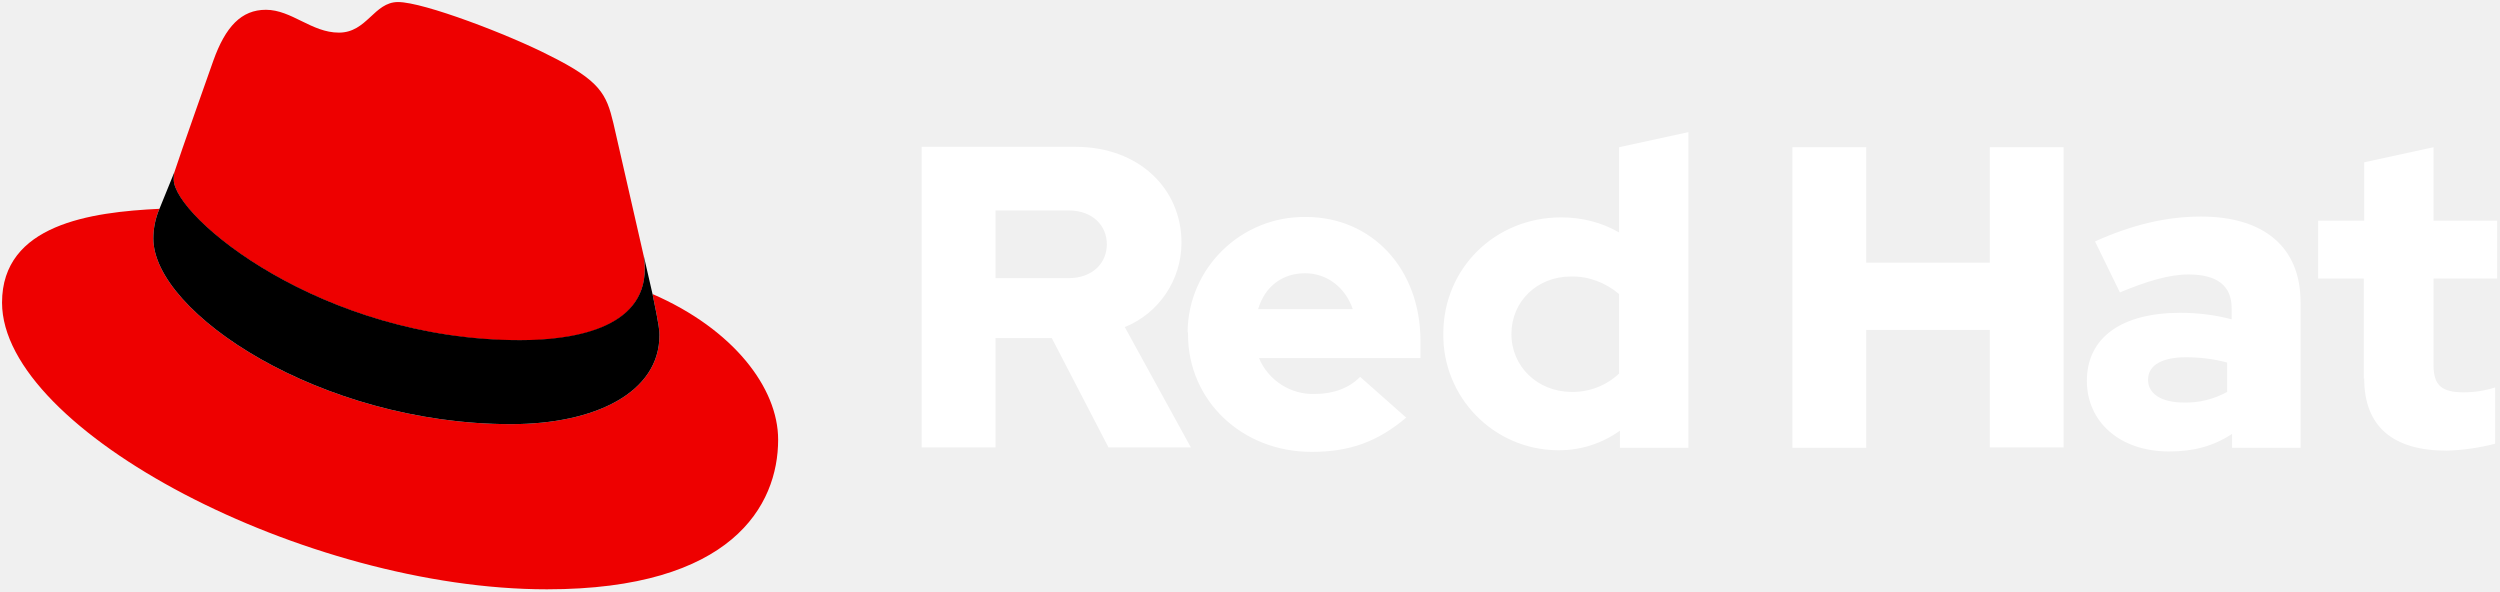
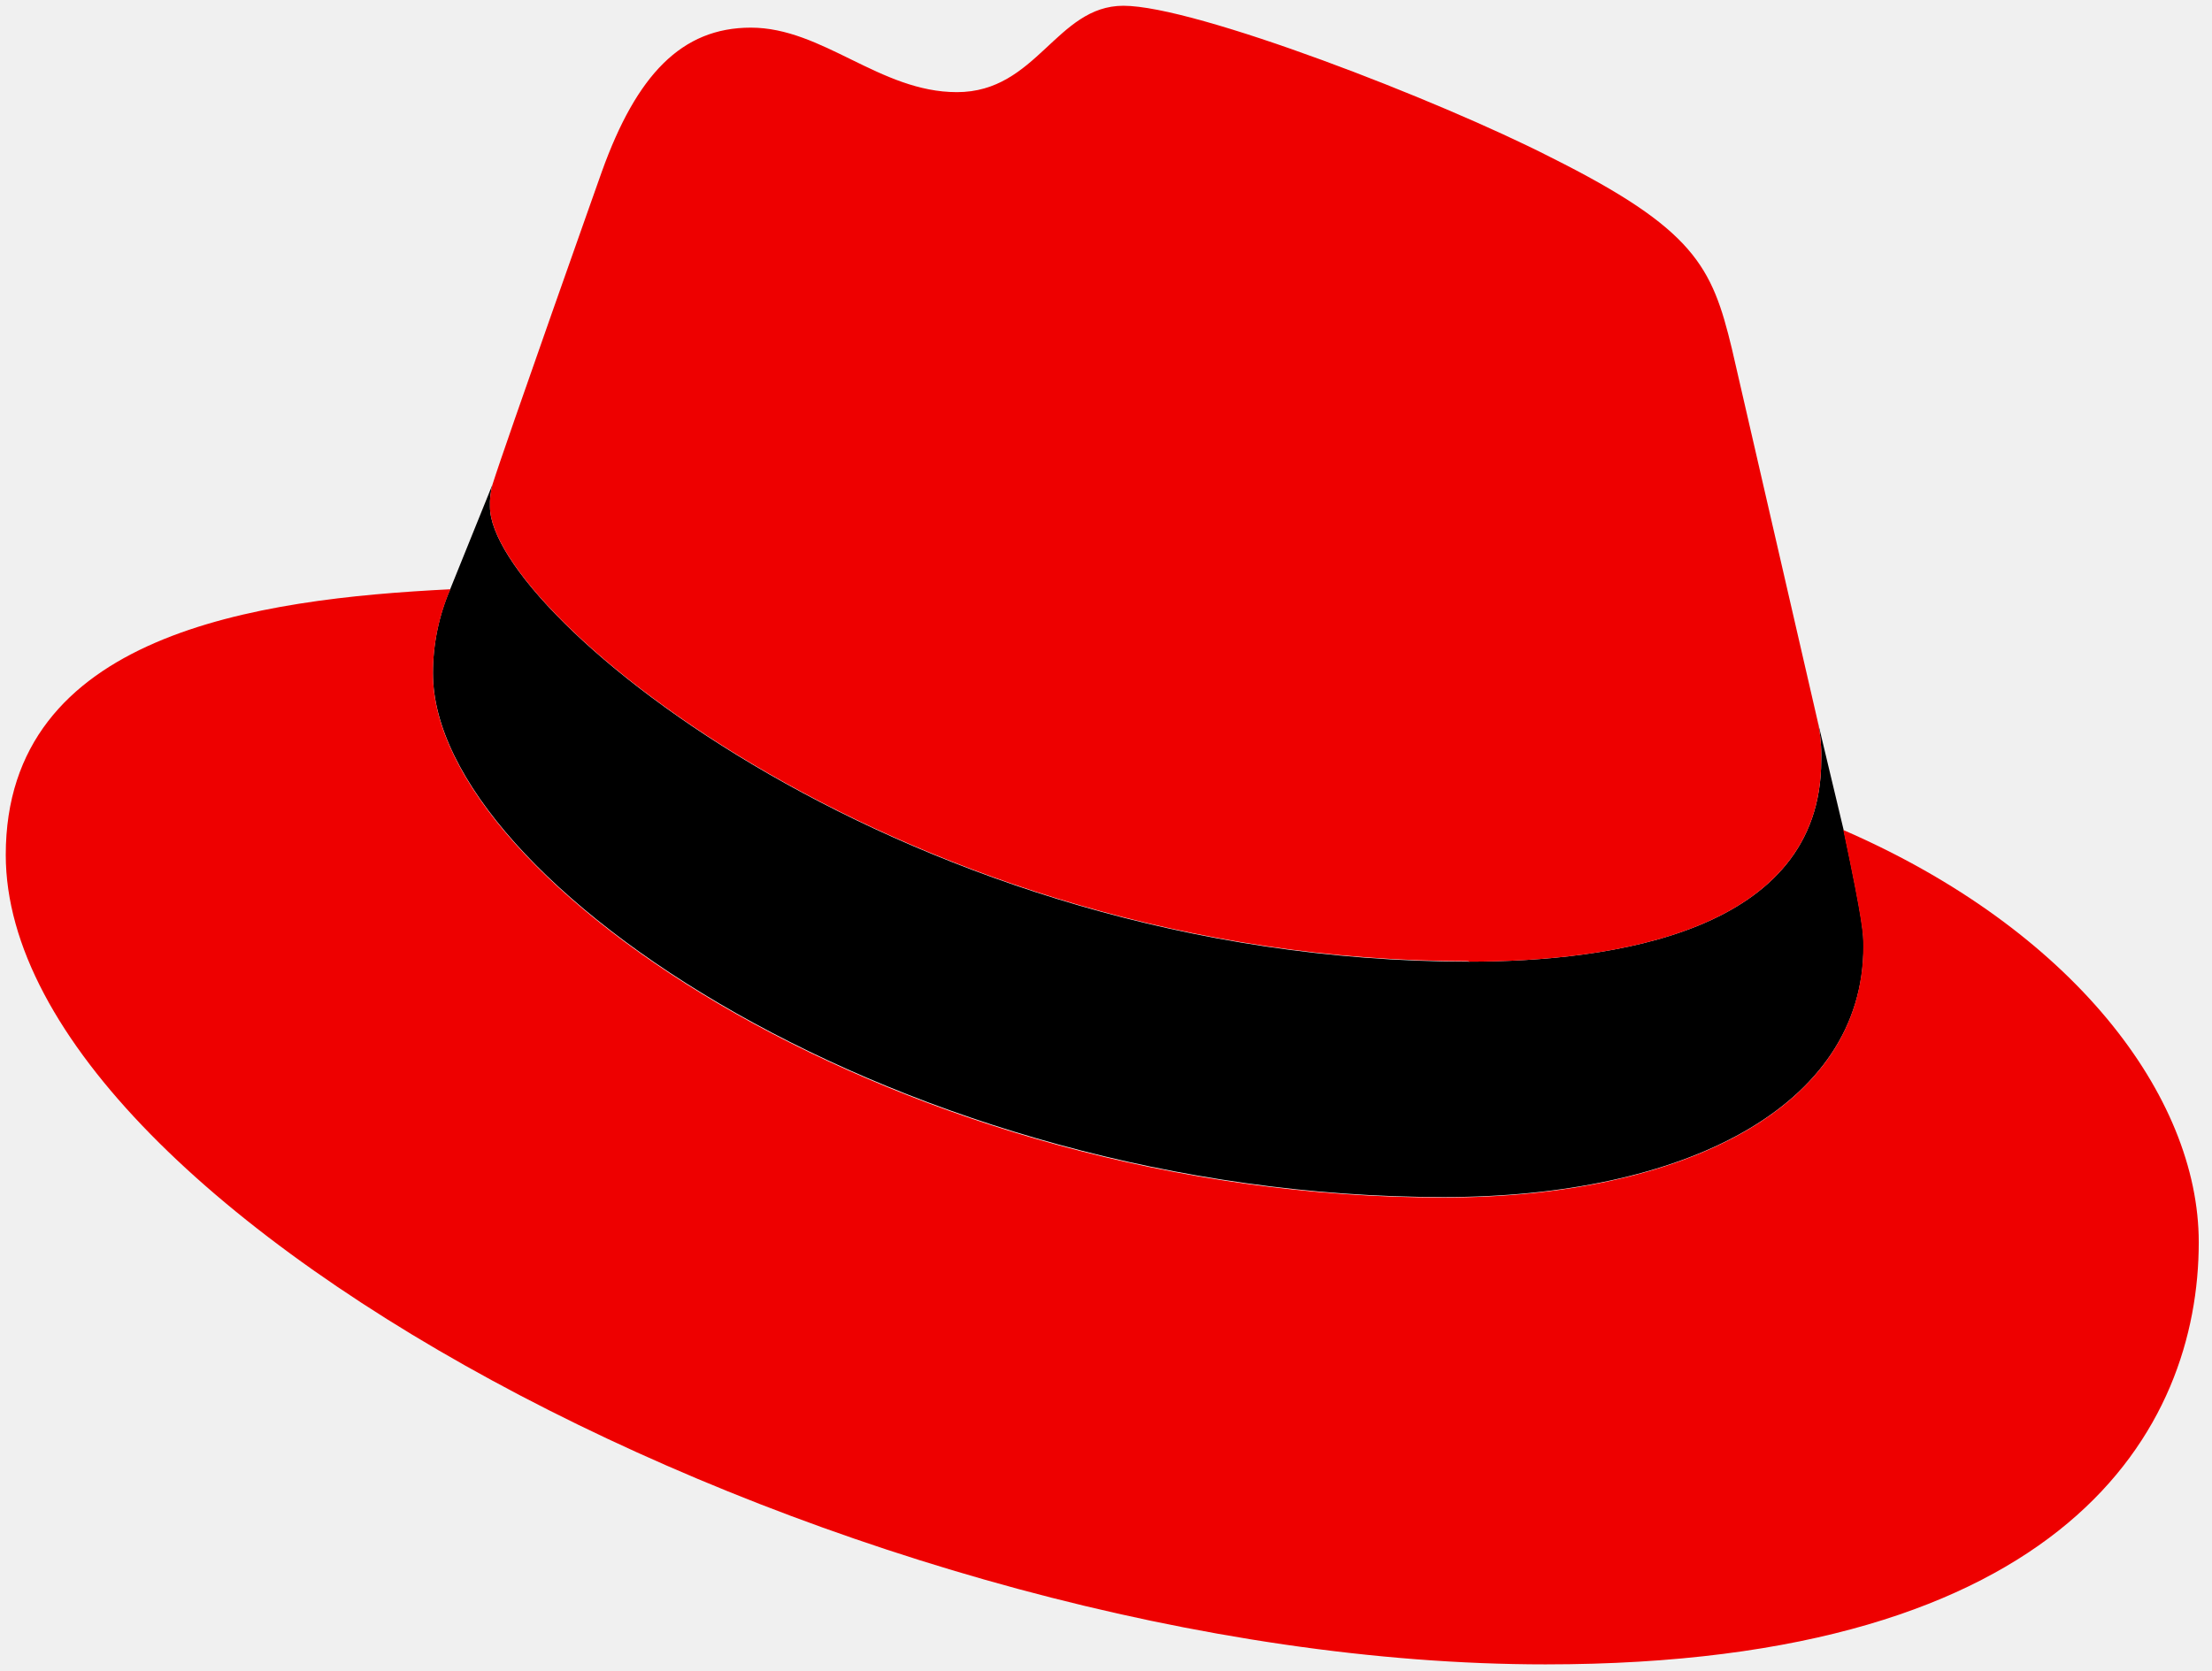
- <svg xmlns="http://www.w3.org/2000/svg" version="1.1" id="Layer_1" width="150px" x="0px" y="0px" viewBox="0 0 613 145" style="enable-background:new 0 0 613 145;" xml:space="preserve">
-   <style type="text/css">
- 	.st0{fill:#EE0000;}
- 	.st1{fill:#FFFFFF;}
- </style>
-   <path class="st0" d="M127.5,83.5c12.5,0,30.6-2.6,30.6-17.5c0-1.1-0.1-2.3-0.3-3.4l-7.4-32.4c-1.7-7.1-3.2-10.4-15.7-16.6  c-9.7-5-30.8-13.1-37.1-13.1C91.7,0.5,90,8,83.1,8c-6.7,0-11.6-5.6-17.9-5.6c-6,0-9.9,4.1-12.9,12.5c0,0-8.4,23.7-9.5,27.2  c-0.2,0.6-0.2,1.3-0.2,1.9C42.5,53.2,78.8,83.4,127.5,83.5 M160,72.1c1.7,8.2,1.7,9.1,1.7,10.1c0,14-15.7,21.8-36.4,21.8  c-46.8,0-87.7-27.4-87.7-45.5c0-2.5,0.5-5,1.5-7.3C22.3,52,0.5,55,0.5,74.2c0,31.5,74.6,70.3,133.6,70.3c45.3,0,56.7-20.5,56.7-36.7  C190.8,95.1,179.8,80.7,160,72.1" />
-   <path d="M160,72.1c1.7,8.2,1.7,9.1,1.7,10.1c0,14-15.7,21.8-36.4,21.8c-46.8,0-87.7-27.4-87.7-45.5c0-2.5,0.5-5,1.5-7.3l3.7-9.1  c-0.2,0.6-0.2,1.3-0.2,1.9c0,9.2,36.3,39.4,84.9,39.4c12.5,0,30.6-2.6,30.6-17.5c0-1.1-0.1-2.3-0.3-3.4L160,72.1z" />
-   <path class="st1" d="M579.7,92.8c0,11.9,7.2,17.7,20.2,17.7c4-0.1,8-0.7,11.9-1.7V95c-2.5,0.8-5.1,1.2-7.7,1.2  c-5.4,0-7.4-1.7-7.4-6.7V68.3h15.6V54.1h-15.6v-18l-17,3.7v14.3h-11.3v14.2h11.2V92.8z M526.7,93.1c0-3.7,3.7-5.5,9.3-5.5  c3.4,0,6.8,0.4,10.1,1.3v7.2c-3.3,1.8-6.9,2.7-10.6,2.6C530,98.7,526.7,96.6,526.7,93.1 M531.9,110.7c6,0,10.8-1.3,15.4-4.3v3.4  h16.8V74.1c0-13.6-9.1-21-24.4-21c-8.5,0-16.9,2-26,6.1l6.1,12.5c6.5-2.7,12-4.4,16.8-4.4c7,0,10.6,2.7,10.6,8.3v2.7  c-4.1-1.1-8.4-1.6-12.6-1.6c-14.3,0-22.9,6-22.9,16.7C511.7,103.2,519.5,110.7,531.9,110.7 M439.5,109.8h18.1V80.9h30.3v28.8H506  V36.1h-18.1v28.3h-30.3V36.1h-18.1L439.5,109.8z M370.6,81.9c0-8,6.3-14.1,14.6-14.1c4.3-0.1,8.5,1.5,11.8,4.3v19.5  c-3.2,3-7.4,4.6-11.8,4.5C377,96,370.6,89.9,370.6,81.9 M397.2,109.8h16.8V32.4l-17,3.7V57c-4.3-2.5-9.2-3.7-14.2-3.7  c-16.2,0-28.9,12.5-28.9,28.5c-0.2,15.6,12.3,28.4,27.9,28.6c0.2,0,0.3,0,0.5,0c5.4,0,10.6-1.7,14.9-4.8L397.2,109.8z M320,67  c5.4,0,9.9,3.5,11.7,8.8h-23.2C310.1,70.3,314.4,67,320,67 M291.3,82c0,16.2,13.2,28.8,30.3,28.8c9.4,0,16.2-2.5,23.2-8.4l-11.3-10  c-2.6,2.7-6.5,4.2-11.1,4.2c-5.9,0.2-11.4-3.3-13.7-8.8h39.6v-4.2c0-17.7-11.9-30.4-28.1-30.4c-15.8-0.2-28.8,12.4-29,28.1  C291.3,81.5,291.3,81.7,291.3,82 M262,51.6c6,0,9.4,3.8,9.4,8.3s-3.4,8.3-9.4,8.3h-17.9V51.6H262z M226,109.7h18.1V82.9h13.8  l13.9,26.8H292l-16.2-29.5c8.4-3.4,13.9-11.6,13.9-20.7c0-13.2-10.4-23.5-26-23.5H226V109.7z" />
+ <svg xmlns="http://www.w3.org/2000/svg" id="Layer_1" data-name="Layer 1" viewBox="0 0 192 145">
+   <defs>
+     <style>.cls-1{fill:#e00;}</style>
+   </defs>
+   <path d="M157.77,62.61a14,14,0,0,1,.31,3.42c0,14.88-18.1,17.46-30.61,17.46C78.83,83.49,42.53,53.26,42.53,44a6.43,6.43,0,0,1,.22-1.94l-3.66,9.06a18.45,18.45,0,0,0-1.51,7.33c0,18.11,41,45.48,87.74,45.48,20.69,0,36.43-7.76,36.43-21.77,0-1.08,0-1.94-1.73-10.13Z" />
+   <path class="cls-1" d="M127.47,83.49c12.51,0,30.61-2.58,30.61-17.46a14,14,0,0,0-.31-3.42l-7.45-32.36c-1.72-7.12-3.23-10.35-15.73-16.6C124.89,8.69,103.76.5,97.51.5,91.69.5,90,8,83.06,8c-6.68,0-11.64-5.6-17.89-5.6-6,0-9.91,4.09-12.93,12.5,0,0-8.41,23.72-9.49,27.16A6.43,6.43,0,0,0,42.53,44c0,9.22,36.3,39.45,84.94,39.45M160,72.07c1.73,8.19,1.73,9.05,1.73,10.13,0,14-15.74,21.77-36.43,21.77C78.54,104,37.58,76.6,37.58,58.49a18.45,18.45,0,0,1,1.51-7.33C22.27,52,.5,55,.5,74.22c0,31.48,74.59,70.28,133.65,70.28,45.28,0,56.7-20.48,56.7-36.65,0-12.72-11-27.16-30.83-35.78" />
</svg>
